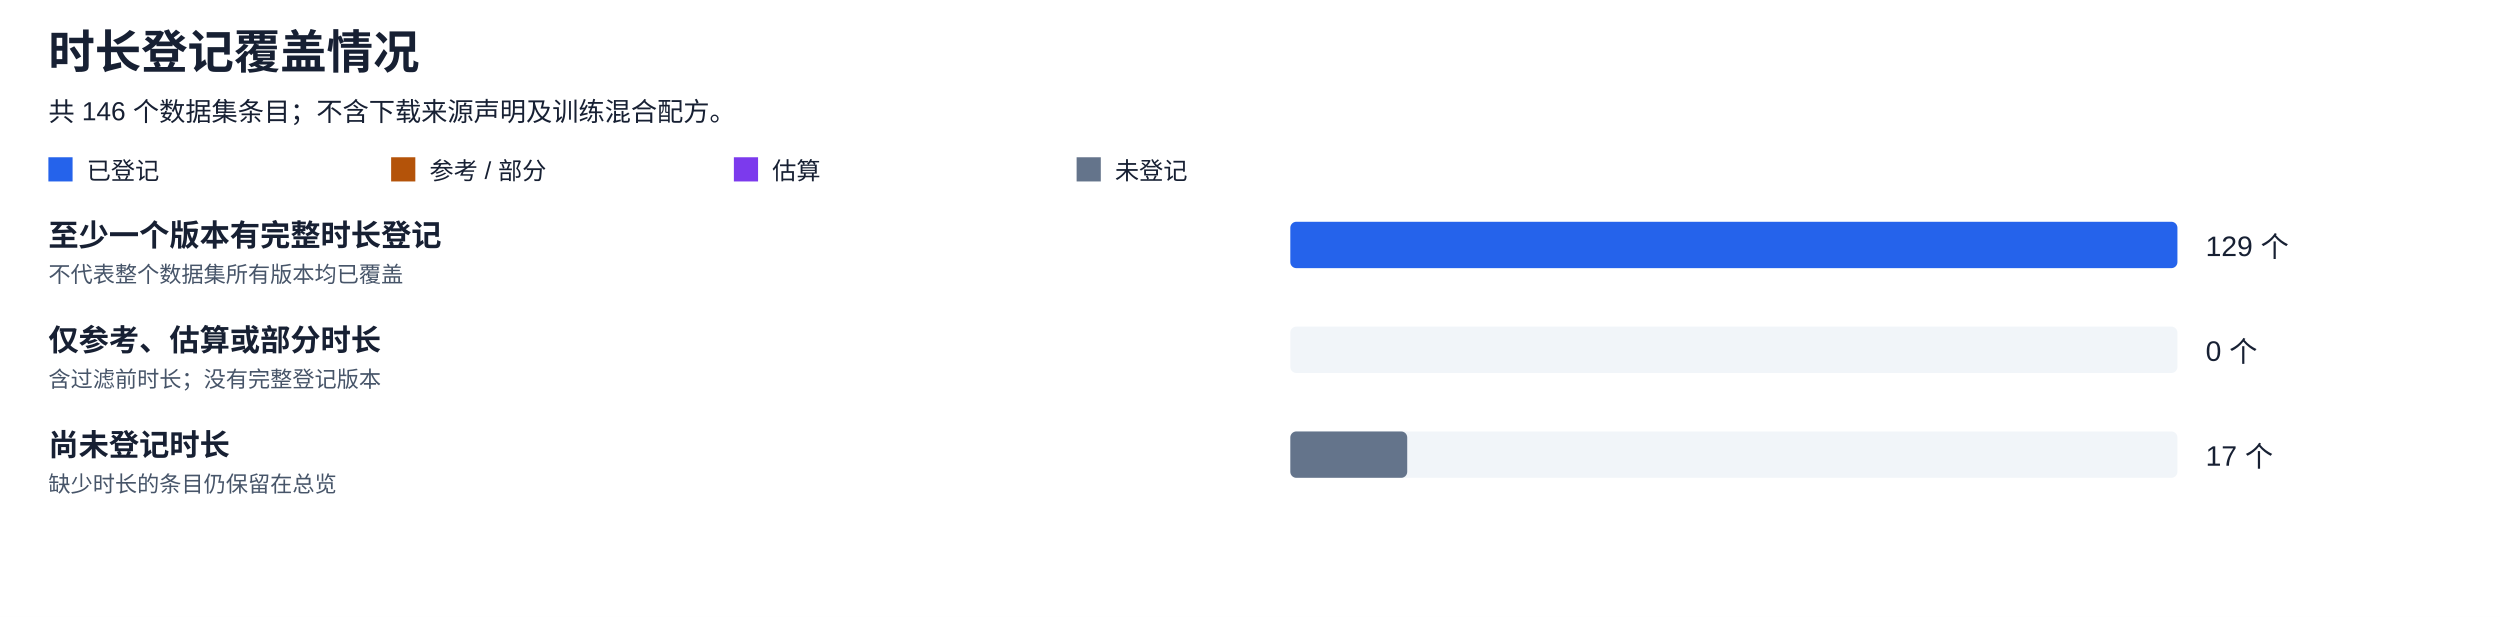
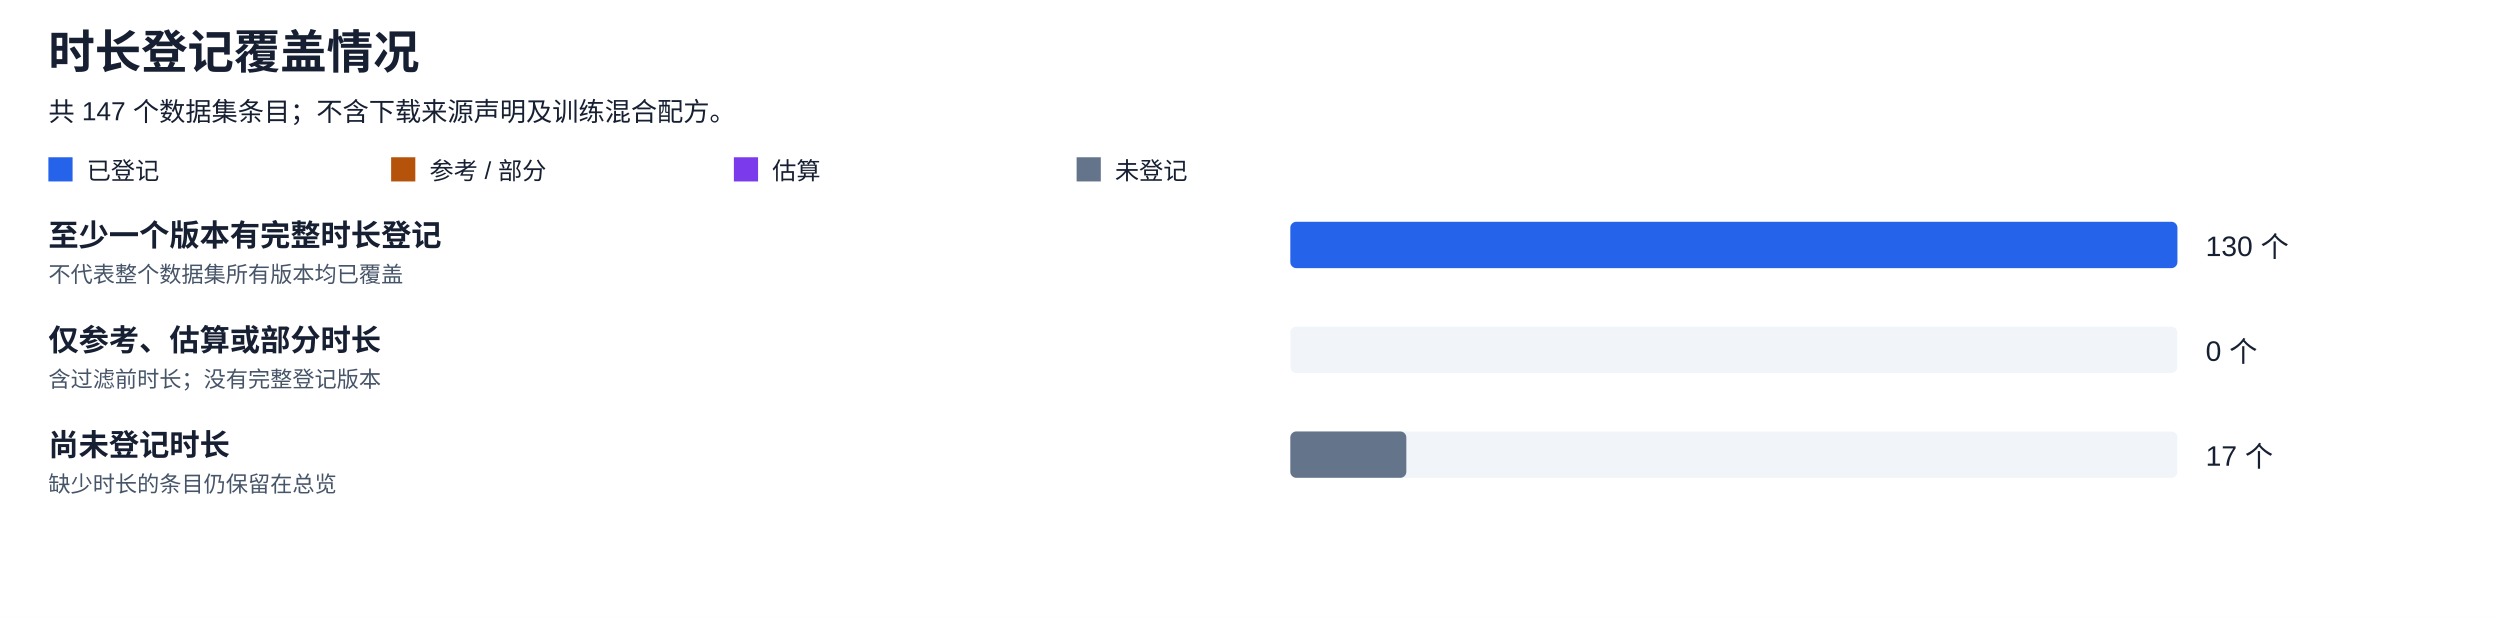
<svg xmlns="http://www.w3.org/2000/svg" width="1240" height="306" viewBox="0 0 1240 306" role="img" aria-labelledby="title desc">
  <rect width="100%" height="100%" fill="white" />
  <g font-family="Arial, Noto Sans CJK SC, Microsoft YaHei, sans-serif" fill="#172033">
    <text x="24" y="34" font-size="23" font-weight="700">时长登记覆盖情况</text>
-     <text x="24" y="60" font-size="13">共 146 个数据集条目；不含下载来源声明及训练混合配方。</text>
+     <text x="24" y="60" font-size="13">共 147 个数据集条目；不含下载来源声明及训练混合配方。</text>
    <rect x="24" y="78" width="12" height="12" fill="#2563eb" />
    <text x="43" y="89" font-size="12">已登记</text>
    <rect x="194" y="78" width="12" height="12" fill="#b45309" />
    <text x="213" y="89" font-size="12">参考 / 部分</text>
    <rect x="364" y="78" width="12" height="12" fill="#7c3aed" />
    <text x="383" y="89" font-size="12">估算</text>
    <rect x="534" y="78" width="12" height="12" fill="#64748b" />
    <text x="553" y="89" font-size="12">未登记</text>
    <text x="24" y="122" font-size="15" font-weight="600">至少一个版本有完整时长登记</text>
    <text x="24" y="140" font-size="11" fill="#475569">不代表整个数据集所有版本均已覆盖</text>
    <rect x="640" y="110" width="440" height="23" rx="3" fill="#f1f5f9" />
    <rect x="640" y="110" width="440.00" height="23" rx="3" fill="#2563eb" />
-     <text x="1094" y="127" font-size="14">129 个</text>
+     <text x="1094" y="127" font-size="14">130 个</text>
    <text x="24" y="174" font-size="15" font-weight="600">仅参考、估算或部分时长</text>
    <text x="24" y="192" font-size="11" fill="#475569">含过滤前时长；没有完整登记版本</text>
    <rect x="640" y="162" width="440" height="23" rx="3" fill="#f1f5f9" />
    <rect x="640" y="162" width="0.00" height="23" rx="3" fill="#b45309" />
    <text x="1094" y="179" font-size="14">0 个</text>
    <text x="24" y="226" font-size="15" font-weight="600">尚未登记时长</text>
    <text x="24" y="244" font-size="11" fill="#475569">缺少时长的条目仍保留在总览</text>
    <rect x="640" y="214" width="440" height="23" rx="3" fill="#f1f5f9" />
-     <rect x="640" y="214" width="57.98" height="23" rx="3" fill="#64748b" />
+     <rect x="640" y="214" width="57.54" height="23" rx="3" fill="#64748b" />
    <text x="1094" y="231" font-size="14">17 个</text>
  </g>
</svg>
